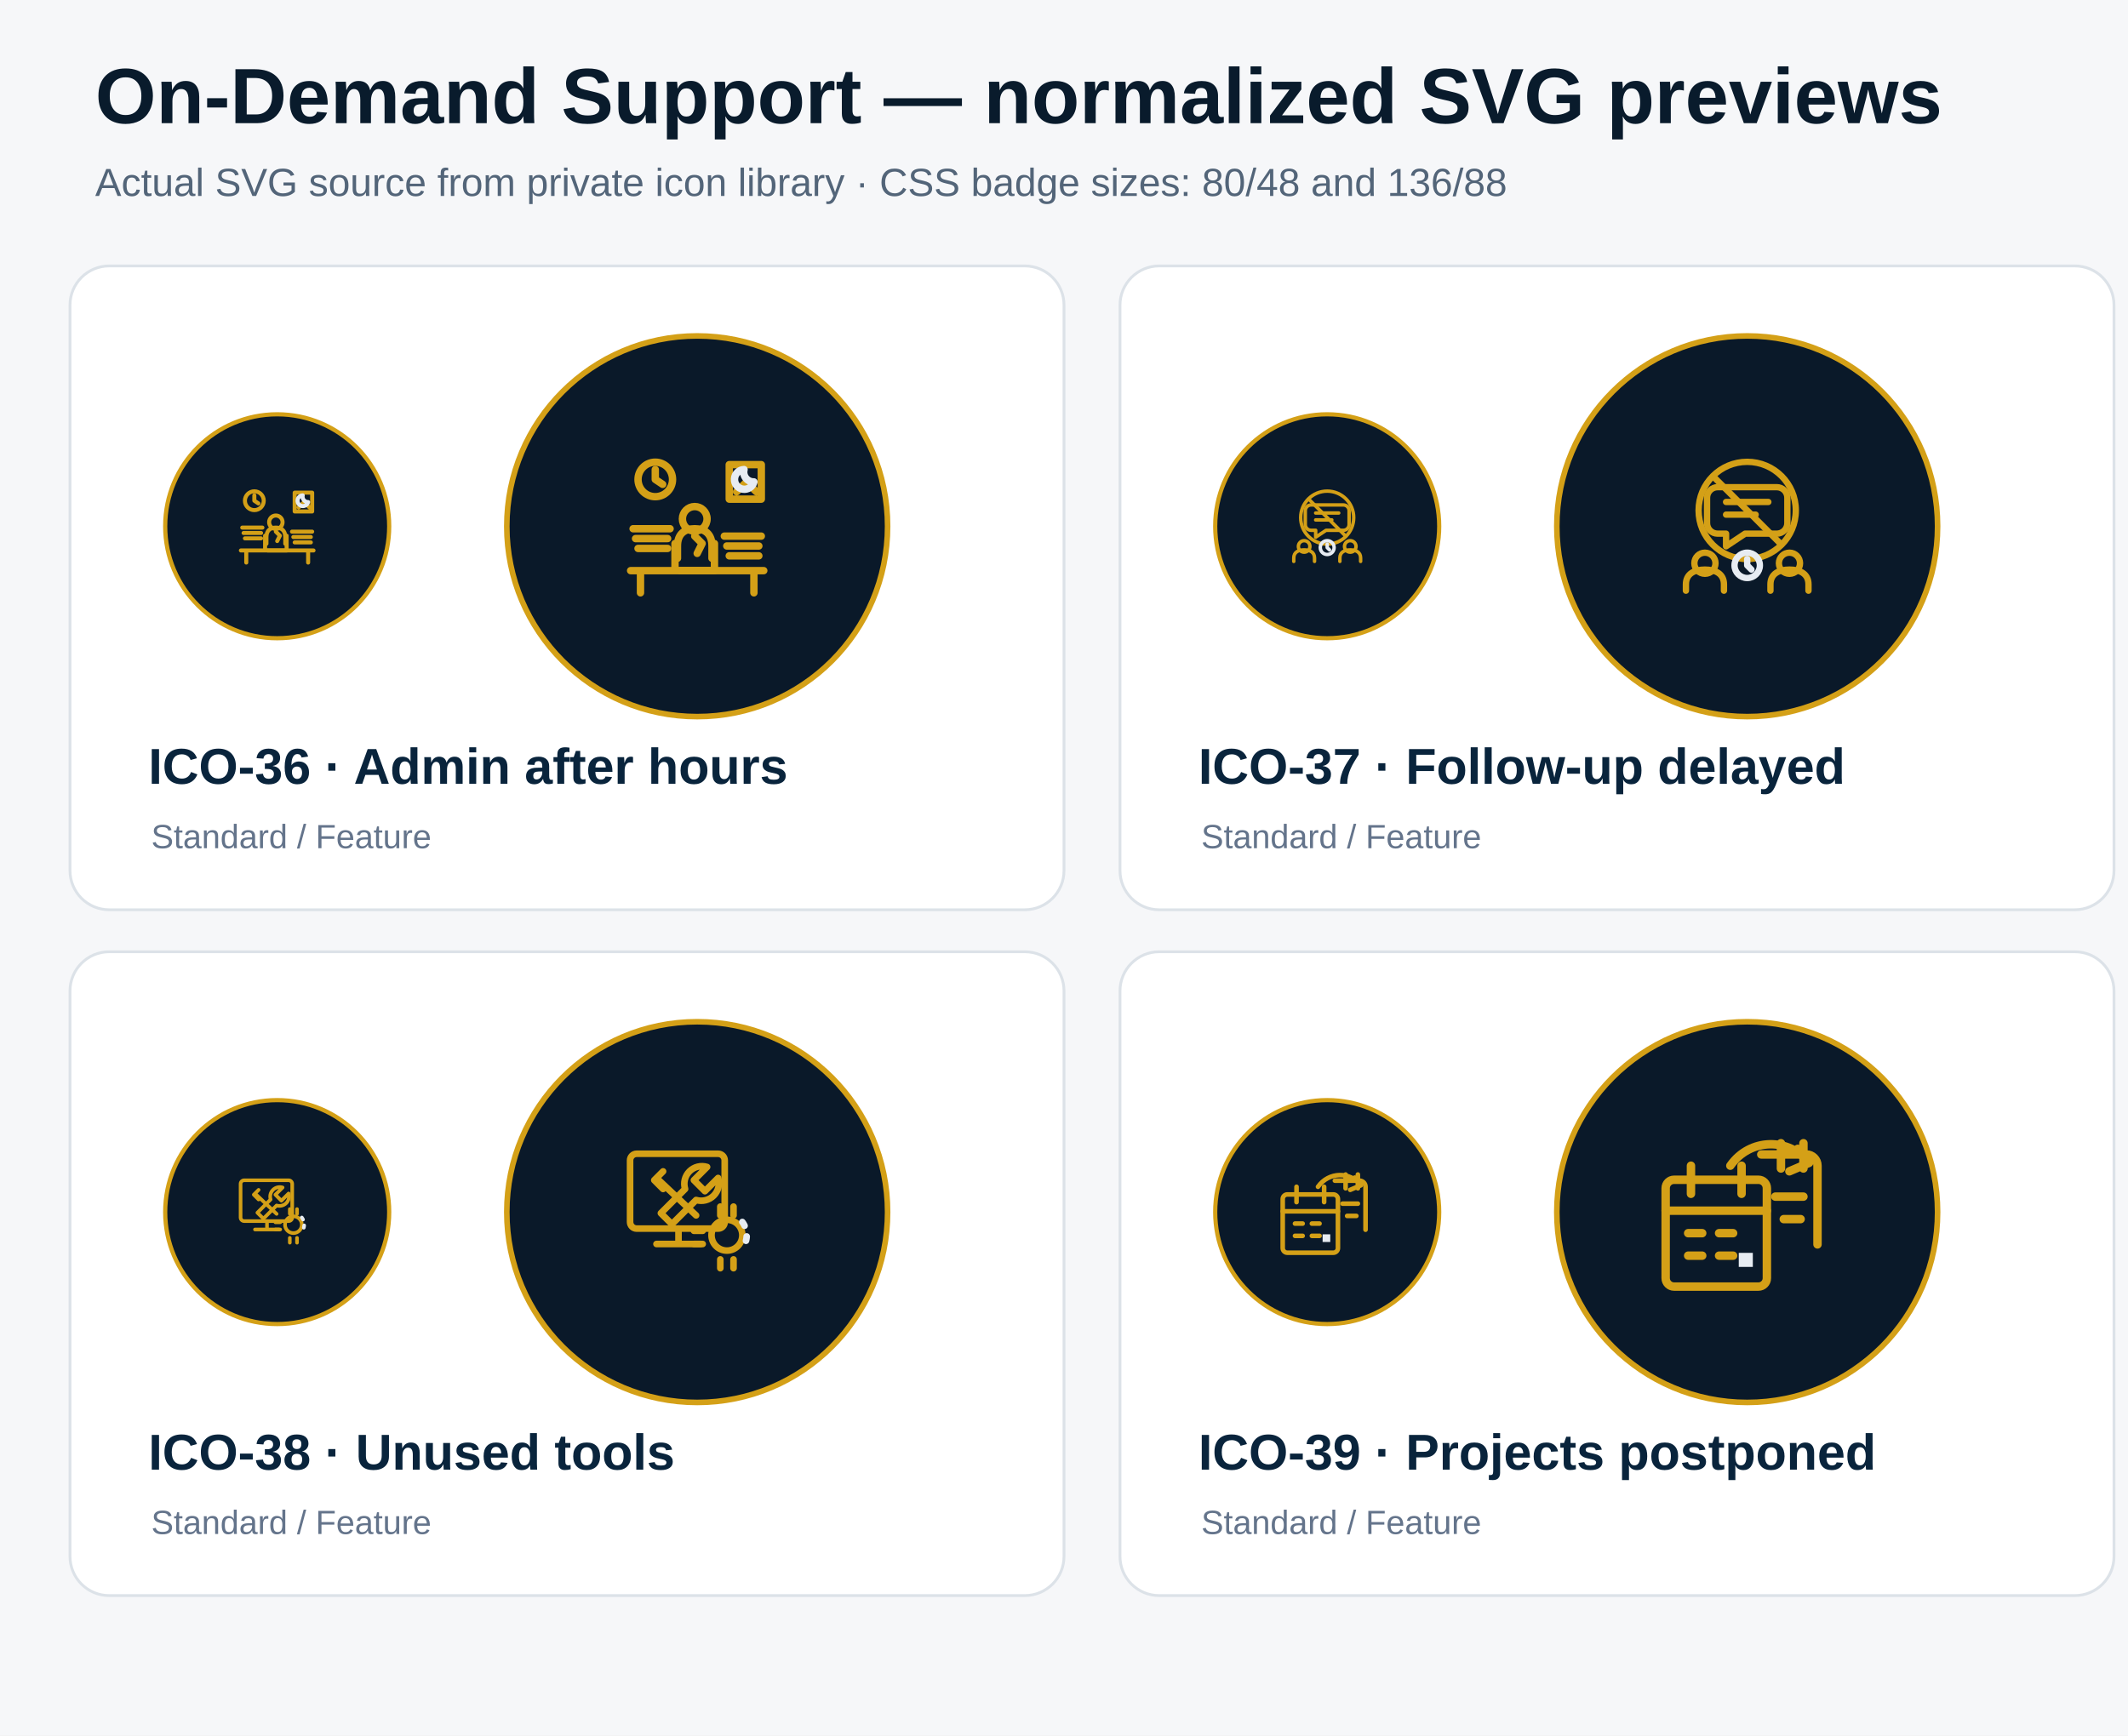
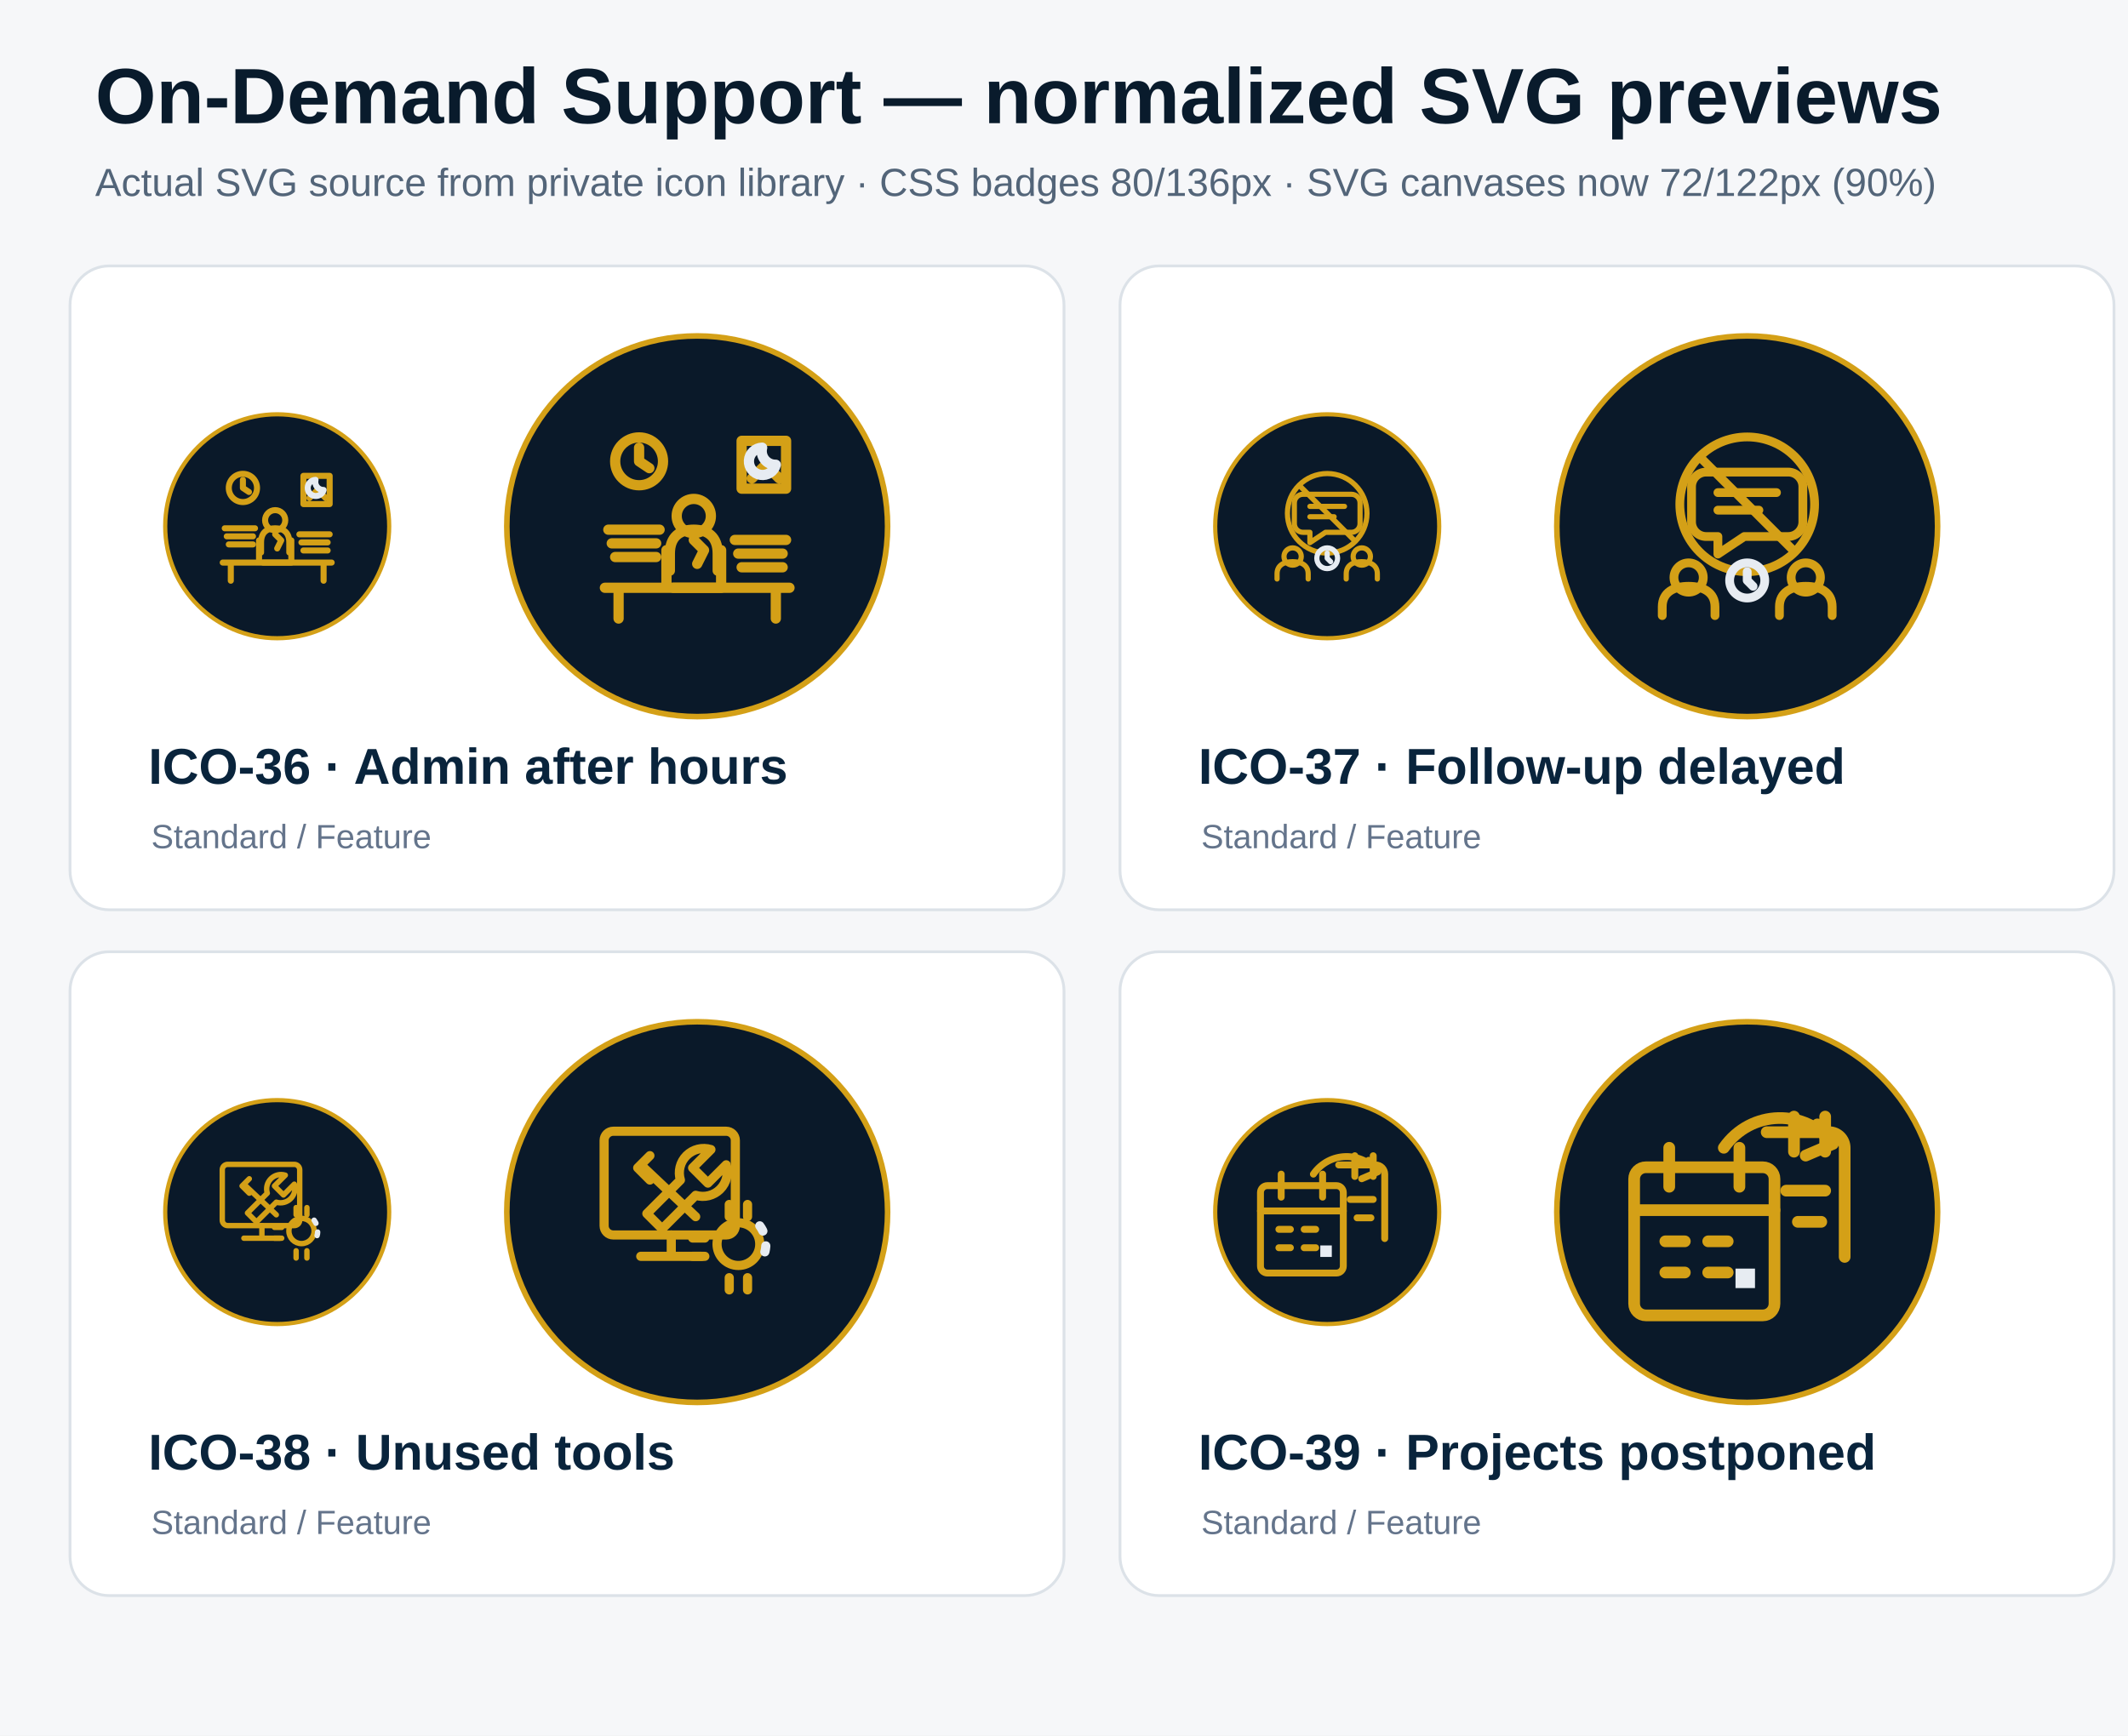
<svg xmlns="http://www.w3.org/2000/svg" viewBox="0 0 760 620" width="760" height="620">
  <rect width="760" height="620" fill="#f6f7f9" />
  <text x="34" y="44" font-size="28" font-family="Arial" font-weight="bold" fill="#091b2c">On-Demand Support — normalized SVG previews</text>
-   <text x="34" y="70" font-size="14" font-family="Arial" fill="#536579">Actual SVG source from private icon library · CSS badge sizes: 80/48 and 136/88</text>
+   <text x="34" y="70" font-size="14" font-family="Arial" fill="#536579">Actual SVG source from private icon library · CSS badges 80/136px · SVG canvases now 72/122px (90%)</text>
  <rect x="25" y="95" width="355" height="230" rx="14" fill="#fff" stroke="#dce2e8" />
  <circle cx="99" cy="188" r="40" fill="#0a1929" stroke="#D4A017" stroke-width="1.5" />
-   <g transform="translate(75 164) scale(0.75)">
+   <g transform="translate(63 152) scale(1.125)">
    <g transform="matrix(0.6404325 0 0 0.6404325 11.50616 12.14659)">
      <g fill="none" stroke="#D4A017" stroke-width="3" stroke-linecap="round" stroke-linejoin="round">
        <circle cx="15" cy="12" r="7" />
        <path d="M15 8v4l3 2M6 32h15M7 36h13M8 40h12M43 35h15M44 39h13M45 43h12M5 49h54M9 49v9M55 49v9" />
        <circle cx="31" cy="28" r="5" />
        <path d="M24 44v-5c0-5 3-7 7-7s7 2 7 7v5M31 35l3 3-2 4M23 48V38M39 48V38M25 49h14M45 6h13v14H45zM48 17l4-4 4 4" />
      </g>
      <path fill="none" stroke="#E7ECF2" stroke-width="3" stroke-linecap="round" stroke-linejoin="round" d="M51 8a4 4 0 1 0 4 5 4 4 0 0 1-4-5z" />
    </g>
  </g>
  <circle cx="249" cy="188" r="68" fill="#0a1929" stroke="#D4A017" stroke-width="2" />
-   <g transform="translate(205 144) scale(1.375)">
+   <g transform="translate(188 127) scale(1.90625)">
    <g transform="matrix(0.6404325 0 0 0.6404325 11.50616 12.14659)">
      <g fill="none" stroke="#D4A017" stroke-width="3" stroke-linecap="round" stroke-linejoin="round">
        <circle cx="15" cy="12" r="7" />
        <path d="M15 8v4l3 2M6 32h15M7 36h13M8 40h12M43 35h15M44 39h13M45 43h12M5 49h54M9 49v9M55 49v9" />
        <circle cx="31" cy="28" r="5" />
        <path d="M24 44v-5c0-5 3-7 7-7s7 2 7 7v5M31 35l3 3-2 4M23 48V38M39 48V38M25 49h14M45 6h13v14H45zM48 17l4-4 4 4" />
      </g>
      <path fill="none" stroke="#E7ECF2" stroke-width="3" stroke-linecap="round" stroke-linejoin="round" d="M51 8a4 4 0 1 0 4 5 4 4 0 0 1-4-5z" />
    </g>
  </g>
  <text x="53" y="280" font-size="18" font-family="Arial" font-weight="bold" fill="#09243c">ICO-36 · Admin after hours</text>
  <text x="54" y="303" font-size="12" font-family="Arial" fill="#64748b">Standard / Feature</text>
  <rect x="400" y="95" width="355" height="230" rx="14" fill="#fff" stroke="#dce2e8" />
  <circle cx="474" cy="188" r="40" fill="#0a1929" stroke="#D4A017" stroke-width="1.5" />
-   <g transform="translate(450 164) scale(0.75)">
+   <g transform="translate(438 152) scale(1.125)">
    <g transform="matrix(0.5488732 0 0 0.5488732 14.43606 17.45486)">
      <g fill="none" stroke="#D4A017" stroke-width="3" stroke-linecap="round" stroke-linejoin="round">
        <circle cx="12" cy="44" r="5" />
        <path d="M3 57v-3c0-5 4-7 9-7s9 2 9 7v3" />
        <circle cx="52" cy="44" r="5" />
        <path d="M43 57v-3c0-5 4-7 9-7s9 2 9 7v3" />
        <path d="M18 8h28a5 5 0 0 1 5 5v12a5 5 0 0 1-5 5H31l-9 6v-6h-4a5 5 0 0 1-5-5V13a5 5 0 0 1 5-5zM22 15h20M22 21h14" />
        <circle cx="32" cy="19" r="23" />
        <path d="M16 3l32 32" />
      </g>
      <circle cx="32" cy="45" r="6" fill="none" stroke="#E7ECF2" stroke-width="3" />
      <path fill="none" stroke="#E7ECF2" stroke-width="3" stroke-linecap="round" stroke-linejoin="round" d="M32 42v3l2 2" />
    </g>
  </g>
  <circle cx="624" cy="188" r="68" fill="#0a1929" stroke="#D4A017" stroke-width="2" />
-   <g transform="translate(580 144) scale(1.375)">
+   <g transform="translate(563 127) scale(1.90625)">
    <g transform="matrix(0.5488732 0 0 0.5488732 14.43606 17.45486)">
      <g fill="none" stroke="#D4A017" stroke-width="3" stroke-linecap="round" stroke-linejoin="round">
        <circle cx="12" cy="44" r="5" />
        <path d="M3 57v-3c0-5 4-7 9-7s9 2 9 7v3" />
        <circle cx="52" cy="44" r="5" />
        <path d="M43 57v-3c0-5 4-7 9-7s9 2 9 7v3" />
        <path d="M18 8h28a5 5 0 0 1 5 5v12a5 5 0 0 1-5 5H31l-9 6v-6h-4a5 5 0 0 1-5-5V13a5 5 0 0 1 5-5zM22 15h20M22 21h14" />
        <circle cx="32" cy="19" r="23" />
        <path d="M16 3l32 32" />
      </g>
      <circle cx="32" cy="45" r="6" fill="none" stroke="#E7ECF2" stroke-width="3" />
      <path fill="none" stroke="#E7ECF2" stroke-width="3" stroke-linecap="round" stroke-linejoin="round" d="M32 42v3l2 2" />
    </g>
  </g>
  <text x="428" y="280" font-size="18" font-family="Arial" font-weight="bold" fill="#09243c">ICO-37 · Follow-up delayed</text>
  <text x="429" y="303" font-size="12" font-family="Arial" fill="#64748b">Standard / Feature</text>
  <rect x="25" y="340" width="355" height="230" rx="14" fill="#fff" stroke="#dce2e8" />
  <circle cx="99" cy="433" r="40" fill="#0a1929" stroke="#D4A017" stroke-width="1.5" />
-   <g transform="translate(75 409) scale(0.75)">
+   <g transform="translate(63 397) scale(1.125)">
    <g transform="matrix(0.5717226 0 0 0.5717226 11.70385 11.70385)">
      <g fill="none" stroke="#D4A017" stroke-width="3" stroke-linecap="round" stroke-linejoin="round">
        <rect x="5" y="9" width="43" height="34" rx="3" />
        <path d="M17 50h20M27 43v7M17 20l18 17M20 17l-4 4 4 4M40 15a8 8 0 0 0-10 10l-11 11 5 5 11-11a8 8 0 0 0 10-10l-6 6-5-5z" />
        <circle cx="49" cy="46" r="7" />
        <path d="M46 37v-4M52 37v-4M38 44h-4M38 50h-4M46 57v4M52 57v4" />
      </g>
      <path fill="none" stroke="#E7ECF2" stroke-width="3" stroke-linecap="round" stroke-linejoin="round" d="M56 40a10 10 0 0 1 0 12" stroke-dasharray="2 5" />
    </g>
  </g>
  <circle cx="249" cy="433" r="68" fill="#0a1929" stroke="#D4A017" stroke-width="2" />
-   <g transform="translate(205 389) scale(1.375)">
+   <g transform="translate(188 372) scale(1.90625)">
    <g transform="matrix(0.5717226 0 0 0.5717226 11.70385 11.70385)">
      <g fill="none" stroke="#D4A017" stroke-width="3" stroke-linecap="round" stroke-linejoin="round">
        <rect x="5" y="9" width="43" height="34" rx="3" />
        <path d="M17 50h20M27 43v7M17 20l18 17M20 17l-4 4 4 4M40 15a8 8 0 0 0-10 10l-11 11 5 5 11-11a8 8 0 0 0 10-10l-6 6-5-5z" />
        <circle cx="49" cy="46" r="7" />
        <path d="M46 37v-4M52 37v-4M38 44h-4M38 50h-4M46 57v4M52 57v4" />
      </g>
      <path fill="none" stroke="#E7ECF2" stroke-width="3" stroke-linecap="round" stroke-linejoin="round" d="M56 40a10 10 0 0 1 0 12" stroke-dasharray="2 5" />
    </g>
  </g>
  <text x="53" y="525" font-size="18" font-family="Arial" font-weight="bold" fill="#09243c">ICO-38 · Unused tools</text>
  <text x="54" y="548" font-size="12" font-family="Arial" fill="#64748b">Standard / Feature</text>
  <rect x="400" y="340" width="355" height="230" rx="14" fill="#fff" stroke="#dce2e8" />
  <circle cx="474" cy="433" r="40" fill="#0a1929" stroke="#D4A017" stroke-width="1.5" />
-   <g transform="translate(450 409) scale(0.75)">
+   <g transform="translate(438 397) scale(1.125)">
    <g transform="matrix(0.7303949 0 0 0.7303949 7.16658 10.45335)">
      <g fill="none" stroke="#D4A017" stroke-width="3" stroke-linecap="round" stroke-linejoin="round">
        <rect x="5" y="18" width="36" height="38" rx="3" />
        <path d="M5 29h36M14 13v10M32 13v10M13 37h5M24 37h5M13 45h5M24 45h5" />
        <path d="M39 9h16a4 4 0 0 1 4 4v28M46 5v9M54 5v9M44 24h10M47 32h6" />
        <path d="M28 13c7-10 21-10 28-1M52 7l4 5-7 3" />
      </g>
      <rect x="31" y="44" width="5" height="5" fill="#E7ECF2" stroke="none" />
    </g>
  </g>
  <circle cx="624" cy="433" r="68" fill="#0a1929" stroke="#D4A017" stroke-width="2" />
-   <g transform="translate(580 389) scale(1.375)">
+   <g transform="translate(563 372) scale(1.90625)">
    <g transform="matrix(0.7303949 0 0 0.7303949 7.16658 10.45335)">
      <g fill="none" stroke="#D4A017" stroke-width="3" stroke-linecap="round" stroke-linejoin="round">
        <rect x="5" y="18" width="36" height="38" rx="3" />
        <path d="M5 29h36M14 13v10M32 13v10M13 37h5M24 37h5M13 45h5M24 45h5" />
        <path d="M39 9h16a4 4 0 0 1 4 4v28M46 5v9M54 5v9M44 24h10M47 32h6" />
        <path d="M28 13c7-10 21-10 28-1M52 7l4 5-7 3" />
      </g>
      <rect x="31" y="44" width="5" height="5" fill="#E7ECF2" stroke="none" />
    </g>
  </g>
  <text x="428" y="525" font-size="18" font-family="Arial" font-weight="bold" fill="#09243c">ICO-39 · Projects postponed</text>
  <text x="429" y="548" font-size="12" font-family="Arial" fill="#64748b">Standard / Feature</text>
</svg>
